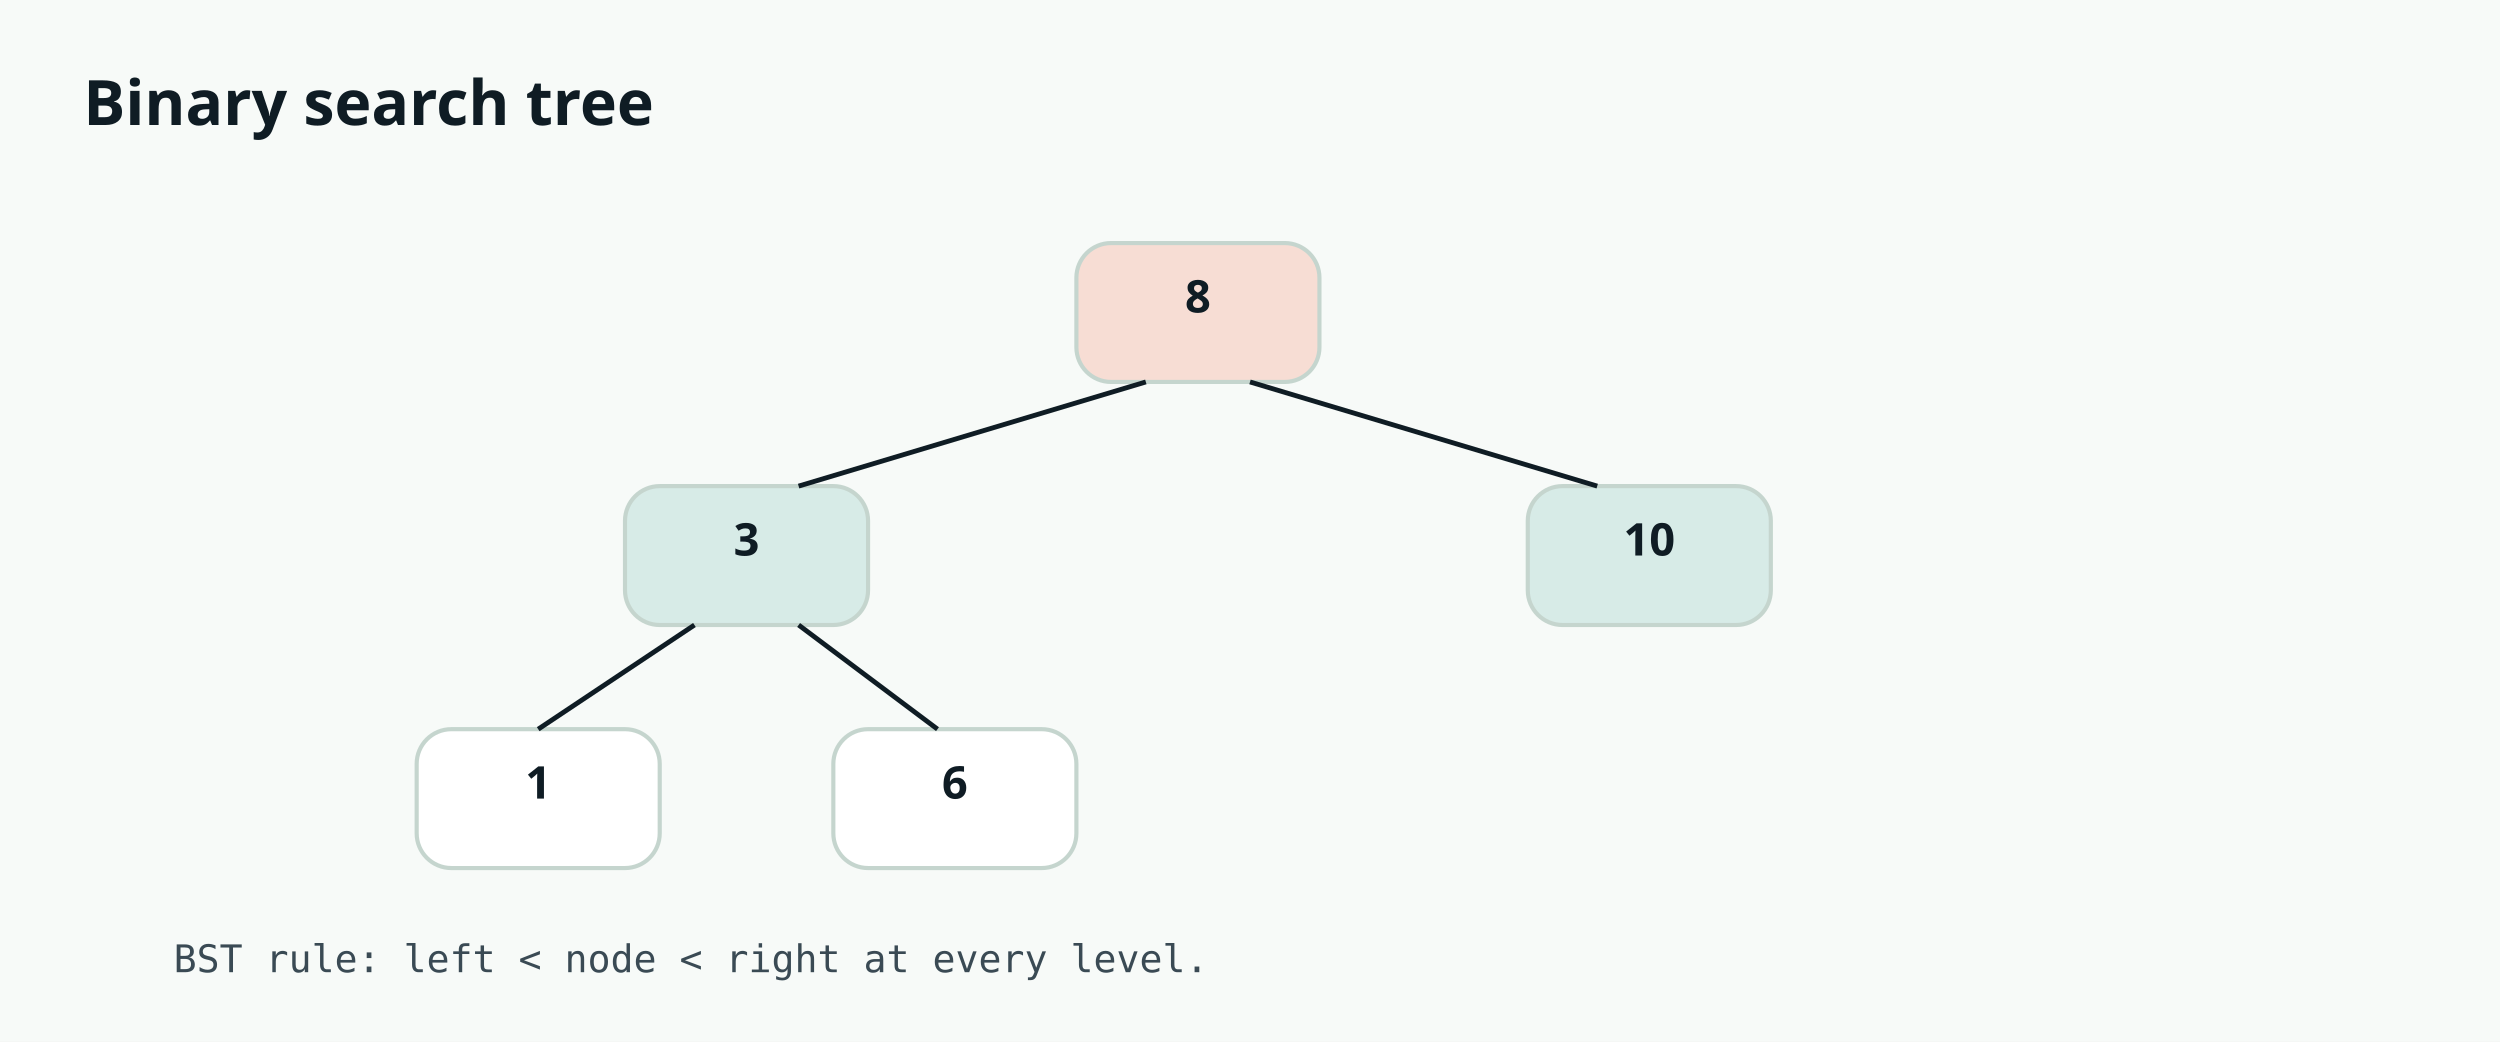
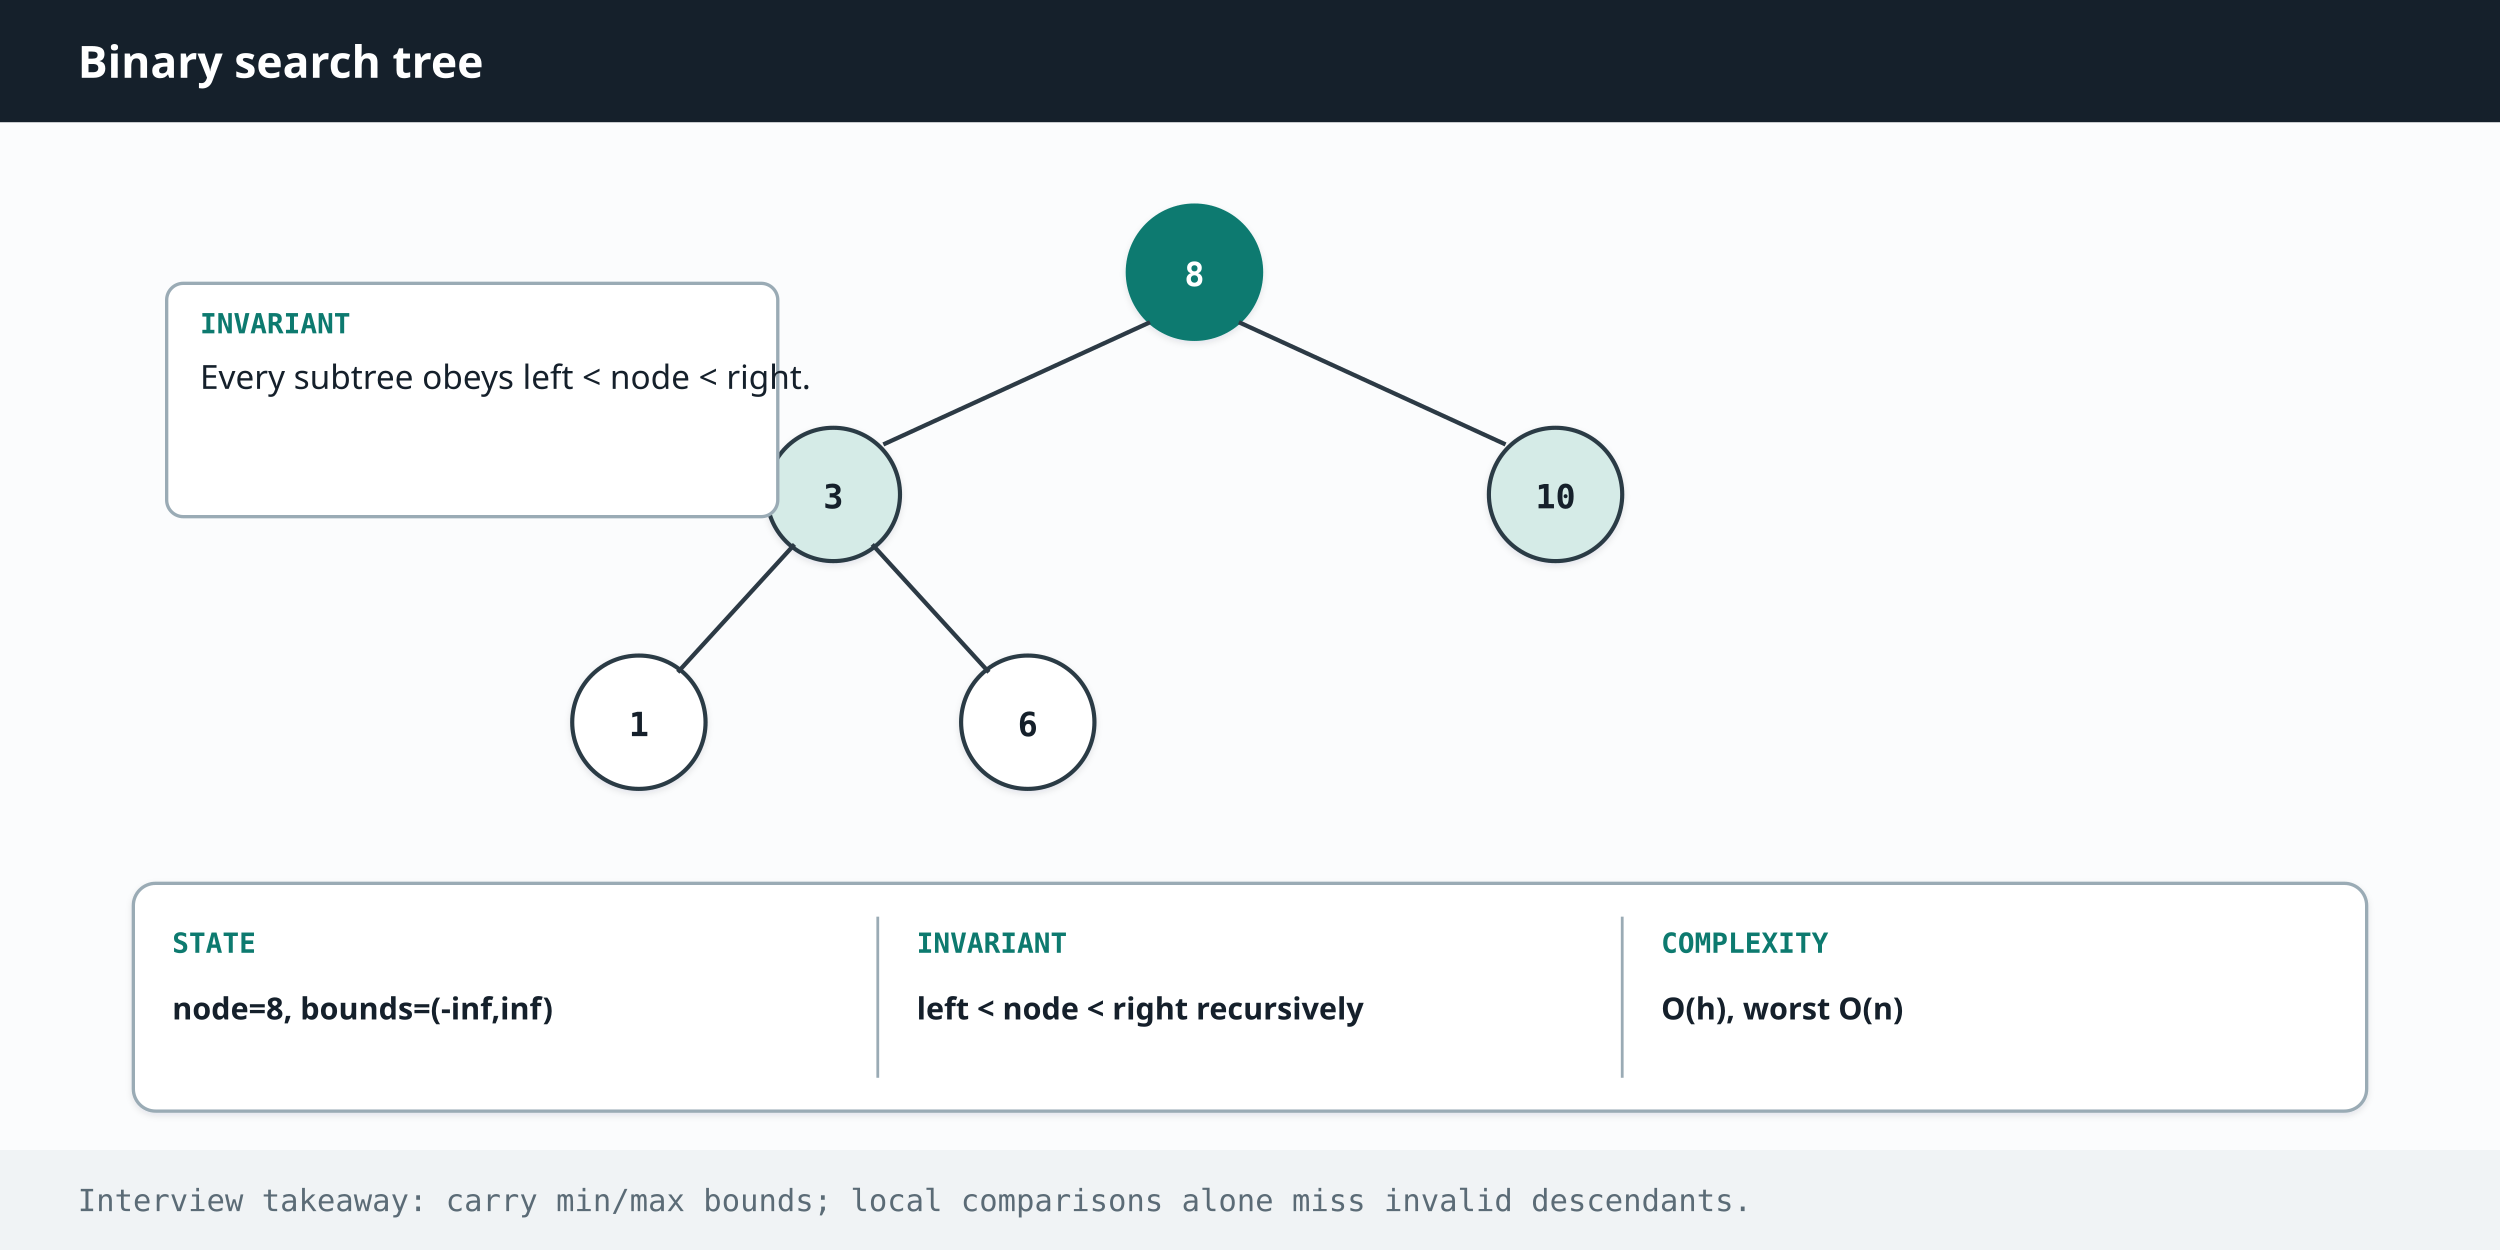
- <svg xmlns="http://www.w3.org/2000/svg" width="720" height="300" viewBox="0 0 720 300" role="img" aria-label="Binary search tree">
+ <svg xmlns="http://www.w3.org/2000/svg" width="900" height="450" viewBox="0 0 900 450" role="img" aria-label="Binary search tree">
  <defs>
-     <marker id="arrowhead" markerWidth="8" markerHeight="8" refX="6" refY="3" orient="auto">
-       <path d="M0,0 L6,3 L0,6 Z" fill="#0f1c24" />
+     <marker id="arr-binary-search-tree" markerWidth="10" markerHeight="8" refX="9" refY="4" orient="auto">
+       <path d="M0,0 L10,4 L0,8 Z" fill="#2c3a45" />
    </marker>
+     <marker id="arr-acc-binary-search-tree" markerWidth="10" markerHeight="8" refX="9" refY="4" orient="auto">
+       <path d="M0,0 L10,4 L0,8 Z" fill="#0d7a6f" />
+     </marker>
+     <filter id="sh-binary-search-tree" x="-8%" y="-8%" width="116%" height="124%">
+       <feDropShadow dx="0" dy="1" stdDeviation="1.2" flood-color="#15202b" flood-opacity="0.10" />
+     </filter>
  </defs>
-   <rect width="720" height="300" fill="#f7faf8" />
-   <text x="24" y="36" font-family="Manrope, Segoe UI, sans-serif" font-size="18" font-weight="700" fill="#0f1c24">Binary search tree</text>
-   <rect x="310" y="70" width="70" height="40" rx="10" fill="#f7ddd4" stroke="#c5d5ce" stroke-width="1.2" />
-   <text x="345.0" y="90.0" text-anchor="middle" font-family="Manrope, Segoe UI, sans-serif" font-size="13" font-weight="650" fill="#0f1c24">8</text>
-   <rect x="180" y="140" width="70" height="40" rx="10" fill="#d7ebe7" stroke="#c5d5ce" stroke-width="1.2" />
-   <text x="215.0" y="160.0" text-anchor="middle" font-family="Manrope, Segoe UI, sans-serif" font-size="13" font-weight="650" fill="#0f1c24">3</text>
-   <rect x="440" y="140" width="70" height="40" rx="10" fill="#d7ebe7" stroke="#c5d5ce" stroke-width="1.2" />
-   <text x="475.0" y="160.0" text-anchor="middle" font-family="Manrope, Segoe UI, sans-serif" font-size="13" font-weight="650" fill="#0f1c24">10</text>
-   <rect x="120" y="210" width="70" height="40" rx="10" fill="#fff" stroke="#c5d5ce" stroke-width="1.2" />
-   <text x="155.0" y="230.0" text-anchor="middle" font-family="Manrope, Segoe UI, sans-serif" font-size="13" font-weight="650" fill="#0f1c24">1</text>
-   <rect x="240" y="210" width="70" height="40" rx="10" fill="#fff" stroke="#c5d5ce" stroke-width="1.2" />
-   <text x="275.0" y="230.0" text-anchor="middle" font-family="Manrope, Segoe UI, sans-serif" font-size="13" font-weight="650" fill="#0f1c24">6</text>
-   <path d="M330 110 L230 140" stroke="#0f1c24" stroke-width="1.4" />
-   <path d="M360 110 L460 140" stroke="#0f1c24" stroke-width="1.4" />
-   <path d="M200 180 L155 210" stroke="#0f1c24" stroke-width="1.4" />
-   <path d="M230 180 L270 210" stroke="#0f1c24" stroke-width="1.4" />
-   <text x="50" y="280" font-family="IBM Plex Mono, ui-monospace, monospace" font-size="11" fill="#3a4a54">BST rule: left &lt; node &lt; right at every level.</text>
+   <rect width="900" height="450" fill="#fbfcfd" />
+   <rect x="0" y="0" width="900" height="44" fill="#15202b" />
+   <text x="28" y="28" font-family="Manrope, 'Segoe UI', system-ui, sans-serif" font-size="16" font-weight="700" fill="#ffffff">Binary search tree</text>
+   <circle cx="430" cy="98" r="24" fill="#0d7a6f" stroke="#0d7a6f" stroke-width="1.5" filter="url(#sh-binary-search-tree)" />
+   <text x="430" y="103" text-anchor="middle" font-family="'IBM Plex Mono', ui-monospace, monospace" font-size="12" font-weight="700" fill="#ffffff">8</text>
+   <circle cx="300" cy="178" r="24" fill="#d5ebe7" stroke="#2c3a45" stroke-width="1.5" filter="url(#sh-binary-search-tree)" />
+   <text x="300" y="183" text-anchor="middle" font-family="'IBM Plex Mono', ui-monospace, monospace" font-size="12" font-weight="700" fill="#15202b">3</text>
+   <circle cx="560" cy="178" r="24" fill="#d5ebe7" stroke="#2c3a45" stroke-width="1.5" filter="url(#sh-binary-search-tree)" />
+   <text x="560" y="183" text-anchor="middle" font-family="'IBM Plex Mono', ui-monospace, monospace" font-size="12" font-weight="700" fill="#15202b">10</text>
+   <circle cx="230" cy="260" r="24" fill="#ffffff" stroke="#2c3a45" stroke-width="1.5" filter="url(#sh-binary-search-tree)" />
+   <text x="230" y="265" text-anchor="middle" font-family="'IBM Plex Mono', ui-monospace, monospace" font-size="12" font-weight="700" fill="#15202b">1</text>
+   <circle cx="370" cy="260" r="24" fill="#ffffff" stroke="#2c3a45" stroke-width="1.5" filter="url(#sh-binary-search-tree)" />
+   <text x="370" y="265" text-anchor="middle" font-family="'IBM Plex Mono', ui-monospace, monospace" font-size="12" font-weight="700" fill="#15202b">6</text>
+   <path d="M414 116 L318 160" fill="none" stroke="#2c3a45" stroke-width="1.55" />
+   <path d="M446 116 L542 160" fill="none" stroke="#2c3a45" stroke-width="1.55" />
+   <path d="M286 196 L244 242" fill="none" stroke="#2c3a45" stroke-width="1.55" />
+   <path d="M314 196 L356 242" fill="none" stroke="#2c3a45" stroke-width="1.55" />
+   <rect x="60" y="102" width="220" height="84" rx="6" fill="#ffffff" stroke="#9aabb5" stroke-width="1.2" />
+   <text x="72" y="120" font-family="'IBM Plex Mono', ui-monospace, monospace" font-size="10" font-weight="700" fill="#0d7a6f">INVARIANT</text>
+   <text x="72" y="140" font-family="Manrope, 'Segoe UI', system-ui, sans-serif" font-size="12" fill="#15202b">Every subtree obeys left &lt; node &lt; right.</text>
+   <rect x="48" y="318" width="804" height="82" rx="8" fill="#ffffff" stroke="#9aabb5" stroke-width="1.2" filter="url(#sh-binary-search-tree)" />
+   <text x="62" y="343" text-anchor="start" font-family="'IBM Plex Mono', ui-monospace, monospace" font-size="10" font-weight="700" fill="#0d7a6f">STATE</text>
+   <text x="62" y="367" text-anchor="start" font-family="Manrope, 'Segoe UI', system-ui, sans-serif" font-size="11" font-weight="550" fill="#15202b">node=8, bounds=(-inf,inf)</text>
+   <line x1="316" y1="330" x2="316" y2="388" stroke="#9aabb5" stroke-width="1" />
+   <text x="330" y="343" text-anchor="start" font-family="'IBM Plex Mono', ui-monospace, monospace" font-size="10" font-weight="700" fill="#0d7a6f">INVARIANT</text>
+   <text x="330" y="367" text-anchor="start" font-family="Manrope, 'Segoe UI', system-ui, sans-serif" font-size="11" font-weight="550" fill="#15202b">left &lt; node &lt; right recursively</text>
+   <line x1="584" y1="330" x2="584" y2="388" stroke="#9aabb5" stroke-width="1" />
+   <text x="598" y="343" text-anchor="start" font-family="'IBM Plex Mono', ui-monospace, monospace" font-size="10" font-weight="700" fill="#0d7a6f">COMPLEXITY</text>
+   <text x="598" y="367" text-anchor="start" font-family="Manrope, 'Segoe UI', system-ui, sans-serif" font-size="11" font-weight="550" fill="#15202b">O(h), worst O(n)</text>
+   <rect x="0" y="414" width="900" height="36" fill="#f0f3f5" />
+   <text x="28" y="436" font-family="'IBM Plex Mono', ui-monospace, monospace" font-size="11" fill="#5b6b76">Interview takeaway: carry min/max bounds; local comparisons alone miss invalid descendants.</text>
</svg>
